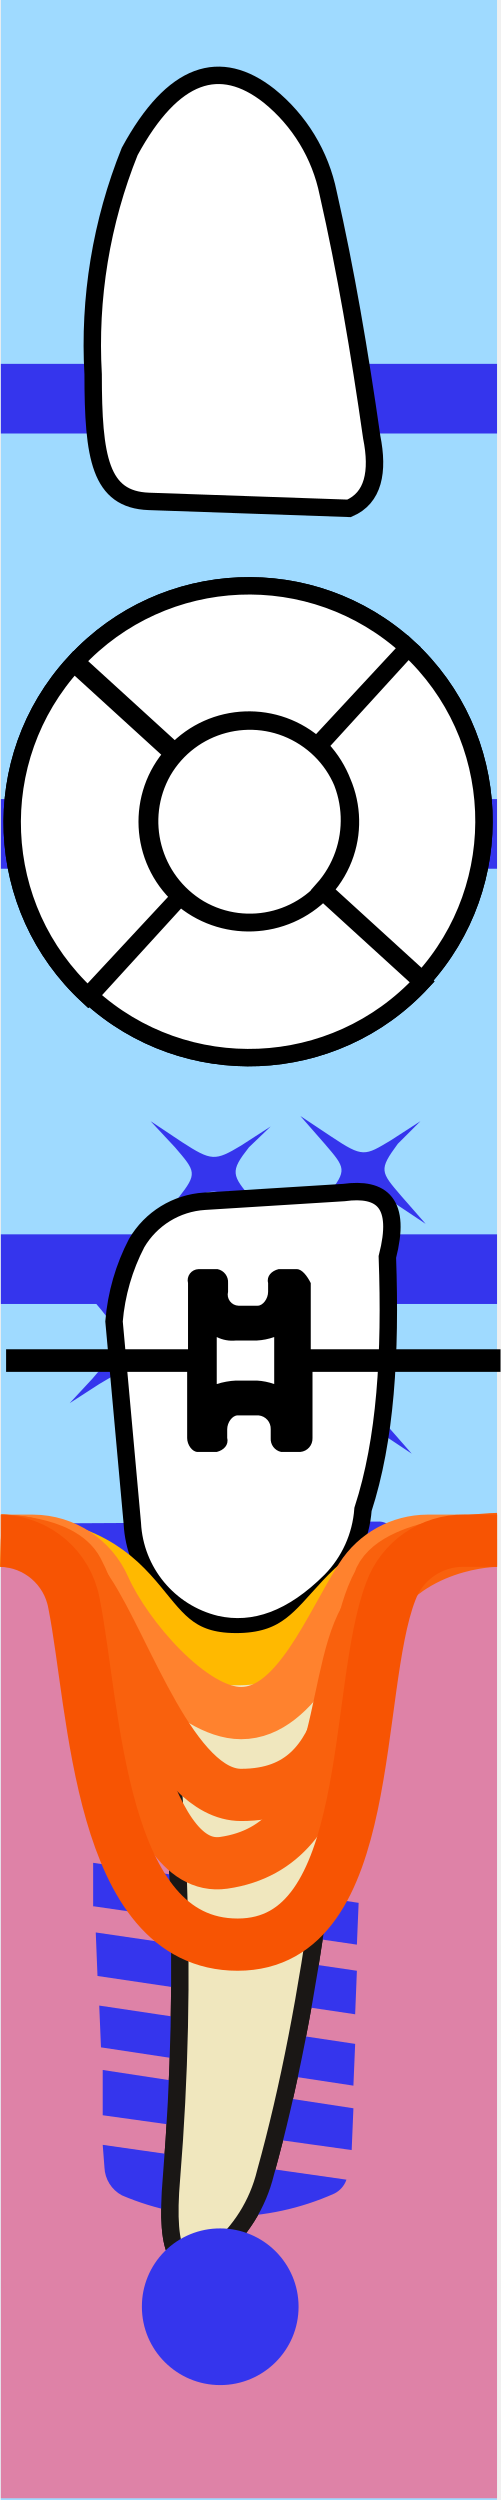
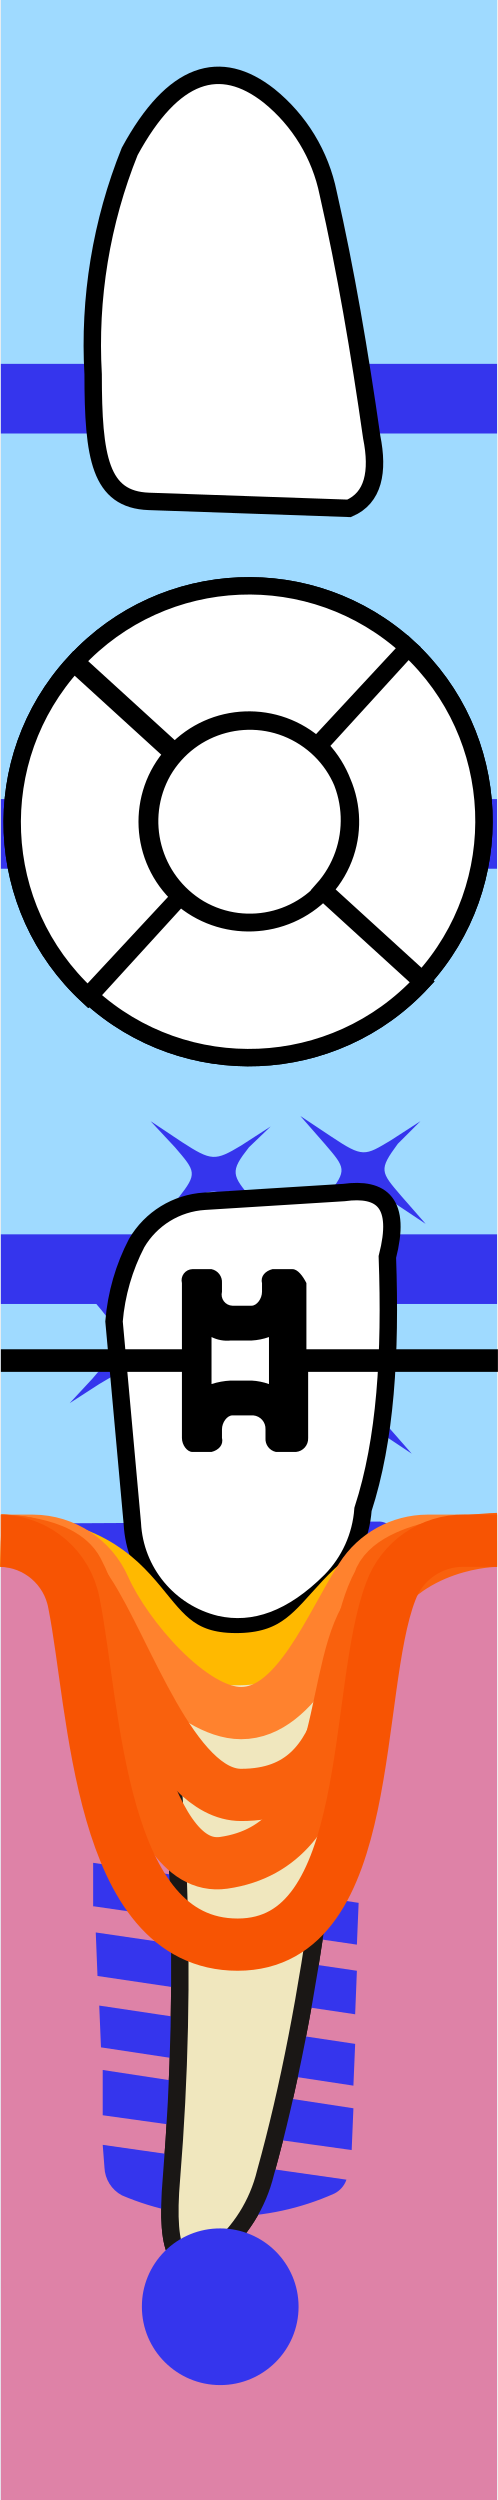
- <svg xmlns="http://www.w3.org/2000/svg" viewBox="0 0 28.75 143.6">
+ <svg xmlns="http://www.w3.org/2000/svg" viewBox="0 0 28.55 143.6">
  <g class="Слой_2" data-name="Слой 2">
    <g class="Слой_1-2" data-name="Слой 1">
      <g class="_82" data-name="82">
        <path class="background" d="M28.55,0V82.4h0v61.2H.05V0Z" style="fill:#9fdaff" />
-         <path class="bone" d="M28.55,88.4V120h0v23.5H.05V88.4Z" style="fill:#de82a7" />
+         <path class="bone" d="M28.55,88.5v31.6h0v23.5H.05V88.5Z" style="fill:#de82a7" />
        <path class="bridge" d="M28.55,74.9H.05v-4h28.5Zm0-54H.05v4h28.5Zm0,25H.05v4h28.5Z" style="fill:#3535ed" />
        <path class="root" d="M8.55,90.5a145.92,145.92,0,0,1,1.3,34.6c-.4,4.6.5,5.8,2.5,4.3a8.51,8.51,0,0,0,2.9-4.6c2.7-9.7,4.2-22,5-36" style="fill:#f0e7be;stroke:#1a1715;stroke-miterlimit:10" />
        <path class="rootCanal" d="M11.45,129.9c-.2-.2.1-1.7.4-3.4a97,97,0,0,0-.4-37.3,2.71,2.71,0,0,1,2.4-1.5c2,0,4.2,2.5,4.2,2.5-.1.3-3.5,36.2-6.2,39.5C11.55,129.8,11.45,129.8,11.45,129.9Zm2.3-42.2h0c1.8,0,3.7,1.9,4,2.4-.2,2.2-3.5,36.3-6.1,39.4-.1.1-.1.2-.2.2,0-.5.2-1.7.4-3.2a97,97,0,0,0-.4-37.3,2.81,2.81,0,0,1,2.3-1.5m0-.2a2.75,2.75,0,0,0-2.5,1.7c5,23.5-1.1,40.8.1,40.8.1,0,.3-.1.5-.4,2.8-3.3,6.2-39.6,6.2-39.6s-2.1-2.5-4.3-2.5Z" style="fill:none" />
        <path class="implant" d="M6,124.5a1.9,1.9,0,0,0,1,1.6,15.23,15.23,0,0,0,12.2-.1,1.39,1.39,0,0,0,.7-.8l-14-2Zm-.1-3,14.3,2,.1-2.4-14.4-2.2v2.6Zm-.1-3.9,14.5,2.2.1-2.4-14.7-2.2Zm-.2-4.1,14.8,2.2.1-2.5-15-2.2Zm-.2-4,15.1,2.2.1-2.4L5.35,107v2.5Zm-.1-4.1,15.3,2.3.1-2.5-15.6-2.3Zm-.2-5.1,15.7,2.3.1-2.5L5.05,97.8ZM5,97.4l15.9,2.3.1-2.6L5,97.2Zm-1.6-3a1.07,1.07,0,0,0,.2.6.91.91,0,0,0,.7.3h1.1l15-.1h1.1a.91.91,0,0,0,.7-.3,1.07,1.07,0,0,0,.2-.6V92.4H22l-18.1.1h-.4Zm-.6-4.7a1.49,1.49,0,0,0,.4.9.6.6,0,0,0,.4.1l18.1-.1a1.08,1.08,0,0,0,1-1V88.4a.94.94,0,0,0-1-1h0l-18.1.1a1.08,1.08,0,0,0-1,1h0Z" style="fill:#3535ed" />
-         <path class="rootMusk" d="M8.55,90.5a145.92,145.92,0,0,1,1.3,34.6c-.4,4.6.5,5.8,2.5,4.3a8.51,8.51,0,0,0,2.9-4.6c2.7-9.7,4.2-22,5-36" style="fill:#f0e7be;stroke:#1a1715;stroke-miterlimit:10" />
+         <path class="rootMask" d="M8.55,90.5a145.92,145.92,0,0,1,1.3,34.6c-.4,4.6.5,5.8,2.5,4.3a8.51,8.51,0,0,0,2.9-4.6c2.7-9.7,4.2-22,5-36" style="fill:#f0e7be;stroke:#1a1715;stroke-miterlimit:10" />
        <path class="coronaLingual" d="M7.45,8.7c2.5-4.6,5.2-5.4,8-3.2a9.66,9.66,0,0,1,3.4,5.6c1,4.4,1.8,9.1,2.5,14,.4,2,.1,3.5-1.3,4.1l-11.5-.4c-2.8-.1-3.2-2.5-3.2-7.3A29.76,29.76,0,0,1,7.45,8.7Z" style="fill:#fff;stroke:#1a1715;stroke-miterlimit:10;stroke-width:0.25px" />
-         <path class="coronaLingualIncisalDistal" d="M5.35,24.5c.2,2.9,1,4.3,3.1,4.4h.4V24.5Z" style="fill:#3535ed" />
+         <path class="coronaLingualIncisionDistal" d="M5.35,24.5c.2,2.9,1,4.3,3.1,4.4h.4V24.5Z" style="fill:#3535ed" />
        <path class="coronaLingualIncisalMiddle" d="M16.75,24.5H8.85v4.4l7.9.3Z" style="fill:#3535ed" />
        <path class="coronaLingualIncisionMesial" d="M21.35,25.2c0-.2-.1-.4-.1-.7h-4.5v4.7l3.3.1C21.45,28.7,21.75,27.2,21.35,25.2Z" style="fill:#3535ed" />
        <path class="coronaLingualMiddleDistal" d="M6.15,12.9a31.39,31.39,0,0,0-.9,8.7,25.32,25.32,0,0,0,.1,2.9H9V12.9Z" style="fill:#3535ed" />
        <path class="coronaLingualMiddleMiddle" d="M8.85,12.9h7.8V24.5H8.85Z" style="fill:#3535ed" />
        <path class="coronaLingualMiddleMesial" d="M19.15,12.9h-2.4V24.5h4.5C20.65,20.5,20,16.6,19.15,12.9Z" style="fill:#3535ed" />
        <path class="coronaLingualCervicalDistal" d="M7.45,8.7c-.5,1.4-.9,2.8-1.3,4.2H9V6.4A9.13,9.13,0,0,0,7.45,8.7Z" style="fill:#3535ed" />
        <path class="coronaLingualCervicalMiddle" d="M16.75,6.9a8.64,8.64,0,0,0-1.3-1.4c-2.2-1.8-4.4-1.6-6.5.9v6.5h7.8Z" style="fill:#3535ed" />
        <path class="coronaLingualCervicalMesial" d="M18.75,11.1a10,10,0,0,0-2-4.3v6.1h2.4C19.05,12.3,18.85,11.7,18.75,11.1Z" style="fill:#3535ed" />
        <path class="coronaLabial" d="M6.55,75.9a11.89,11.89,0,0,1,1.3-4.5,4.87,4.87,0,0,1,3.9-2.4l8-.5c2.2-.3,3.3.6,2.5,3.7.2,5.6-.1,10.5-1.4,14.5A6.53,6.53,0,0,1,19,90.8c-2.2,2.2-4.4,3-6.6,2.5a6.3,6.3,0,0,1-4.8-5.8Z" style="fill:#fff;stroke:#1a1715;stroke-miterlimit:10;stroke-width:0.25px" />
        <path class="coronaLabialIncisalDistal" d="M7.85,71.4a10.07,10.07,0,0,0-1.1,3.2h4.6V69A5,5,0,0,0,7.85,71.4Z" style="fill:#3535ed" />
        <path class="coronaLabialIncisalMiddle" d="M11.75,69h-.4v5.6h6.8v-6Z" style="fill:#3535ed" />
        <path class="coronaLabialIncisionMesial" d="M22.25,72.2c.8-3.1-.3-4-2.5-3.7l-1.6.1v6h4.1Z" style="fill:#3535ed" />
        <path class="coronaLabialMiddleDistal" d="M6.75,74.6c-.1.4-.1.9-.2,1.3l.9,10.6h3.9V74.6Z" style="fill:#3535ed" />
        <path class="coronaLabialMiddleMiddle" d="M11.35,74.6h6.8V86.5h-6.8Z" style="fill:#3535ed" />
        <path class="coronaLabialMiddleMesial" d="M22.35,74.6h-4.1V86.5H21A41.79,41.79,0,0,0,22.35,74.6Z" style="fill:#3535ed" />
        <path class="coronaLabialCervicalDistal" d="M7.45,86.5l.1,1a6.62,6.62,0,0,0,3.8,5.5V86.6H7.45v-.1Z" style="fill:#3535ed" />
        <path class="coronaLabialCervicalMiddle" d="M11.35,86.5v6.4c.3.1.6.2,1,.3a6.76,6.76,0,0,0,5.8-1.8v-5h-6.8Z" style="fill:#3535ed" />
        <path class="coronaLabialCervicalMesial" d="M18.15,86.5v5c.3-.2.5-.5.8-.7a6.53,6.53,0,0,0,1.9-4.1v-.1l-2.7-.1Z" style="fill:#3535ed" />
        <path class="veneer" d="M12.65,73.2,11,74.3c-2.5,1.5-2.9,1.5-5.5-.3l-1.8-1.2,1.4,1.6c2.1,2.4,2.1,2.6.2,4.8L4,80.6l1.7-1.1c2.5-1.5,2.9-1.5,5.5.3L13,81l-1.3-1.5c-2.1-2.4-2.1-2.6-.2-4.8Zm10.7,4.4-1.7,1.1c-1.5.9-1.7.9-3.4-.2l-1.8-1.2,1.4,1.6c1.2,1.4,1.3,1.5.2,2.9l-1.3,1.4,1.7-1.1c1.5-.9,1.7-.9,3.4.2l1.8,1.2-1.4-1.6c-1.2-1.4-1.3-1.5-.2-2.9Zm-6.5,4.7-1.7,1.1c-1.5.9-1.7.9-3.4-.2L10,82l1.4,1.6c1.2,1.4,1.3,1.5.2,2.9l-1.3,1.4L12,86.8c1.5-.9,1.7-.9,3.4.2l1.8,1.2-1.4-1.6c-1.2-1.4-1.3-1.5-.2-3Zm-1.3-17.6-1.7,1.1c-1.5.9-1.7.9-3.4-.2l-1.8-1.2,1.4,1.5c1.2,1.4,1.3,1.5.2,2.9L9,70.2l1.7-1.1c1.5-.9,1.7-.9,3.4.2l1.8,1.2-1.4-1.6c-1.2-1.4-1.3-1.6-.2-3Zm8.6-.3-1.7,1.1c-1.5.9-1.6,1-3.4-.2l-1.8-1.2,1.4,1.6c1.2,1.4,1.3,1.5.2,2.9L17.55,70l1.7-1.1c1.5-.9,1.6-1,3.4.2l1.8,1.2-1.4-1.6c-1.2-1.4-1.3-1.5-.2-3Z" style="fill:#3535ed" />
        <path class="coronaTop" d="M10.35,51.5l-5.2,5.7a13.56,13.56,0,0,0,19.1-.8h0l-5.7-5.2A5.92,5.92,0,0,1,10.35,51.5Zm8.2-.4,5.7,5.2a13.56,13.56,0,0,0-.8-19.1l-5.2,5.6a6,6,0,0,1,.3,8.3Zm-.3-8.2,5.2-5.7a13.56,13.56,0,0,0-19.1.8l5.7,5.2A5.83,5.83,0,0,1,18.25,42.9Zm-7.9,8.6a5.83,5.83,0,0,1-.4-8.2l-5.7-5.2a13.56,13.56,0,0,0,.8,19.1Zm-1-7.2a5.78,5.78,0,1,1,2.1,7.9A5.85,5.85,0,0,1,9.35,44.3Z" style="fill:#fff;stroke:#000;stroke-miterlimit:10" />
        <path class="coronaTopBuccal" d="M10.35,51.5l-5.2,5.7a13.56,13.56,0,0,0,19.1-.8h0l-5.7-5.2A5.92,5.92,0,0,1,10.35,51.5Z" style="fill:#3535ed" />
        <path class="coronaTopMedial" d="M18.55,51.1l5.7,5.2a13.56,13.56,0,0,0-.8-19.1l-5.2,5.6a6,6,0,0,1,.3,8.3Z" style="fill:#3535ed" />
        <path class="coronaTopLingual" d="M18.25,42.9l5.2-5.7a13.56,13.56,0,0,0-19.1.8l5.7,5.2A5.83,5.83,0,0,1,18.25,42.9Z" style="fill:#3535ed" />
        <path class="coronaTopDistal" d="M10.35,51.5a5.83,5.83,0,0,1-.4-8.2l-5.7-5.2a13.56,13.56,0,0,0,.8,19.1Z" style="fill:#3535ed" />
        <path class="coronaTopOclusial" d="M9.35,44.3a5.78,5.78,0,1,1,2.1,7.9A5.85,5.85,0,0,1,9.35,44.3Z" style="fill:#3535ed" />
        <path class="silant" d="M6.35,55.3a19,19,0,0,0,6.9,1.2c5.8,0,9.2-2.2,9.2-5.4,0-2.7-2.2-4.2-6.4-5.4-3.2-.9-4.7-1.6-4.7-3.1,0-1.3,1.5-2.5,4.1-2.5a13.11,13.11,0,0,1,5,1l1.1-2.4a15.66,15.66,0,0,0-6-1.1c-5.3,0-8.4,2.4-8.4,5.3,0,2.2,2.1,4,6.5,5.1,3.3.9,4.5,1.8,4.5,3.3s-1.5,2.7-4.8,2.7a16.09,16.09,0,0,1-5.9-1.3Z" style="fill:#3535ed" />
        <path class="crown" d="M10.35,51.5l-5.2,5.7a13.56,13.56,0,0,0,19.1-.8h0l-5.7-5.2A5.92,5.92,0,0,1,10.35,51.5Zm8.2-.4,5.7,5.2a13.56,13.56,0,0,0-.8-19.1l-5.2,5.6a6,6,0,0,1,.3,8.3Zm-.3-8.2,5.2-5.7a13.56,13.56,0,0,0-19.1.8l5.7,5.2A5.83,5.83,0,0,1,18.25,42.9Zm-7.9,8.6a5.83,5.83,0,0,1-.4-8.2l-5.7-5.2a13.56,13.56,0,0,0,.8,19.1Zm-1-7.2a5.78,5.78,0,1,1,2.1,7.9A5.85,5.85,0,0,1,9.35,44.3ZM7.45,8.7c2.5-4.6,5.2-5.4,8-3.2a9.66,9.66,0,0,1,3.4,5.6c1,4.4,1.8,9.1,2.5,14,.4,2,.1,3.5-1.3,4.1l-11.5-.4c-2.8-.1-3.2-2.5-3.2-7.3A29.76,29.76,0,0,1,7.45,8.7Zm-.9,67.2a11.89,11.89,0,0,1,1.3-4.5,4.87,4.87,0,0,1,3.9-2.4l8-.5c2.2-.3,3.3.6,2.5,3.7.2,5.6-.1,10.5-1.4,14.5A6.53,6.53,0,0,1,19,90.8c-2.2,2.2-4.4,3-6.6,2.5a6.3,6.3,0,0,1-4.8-5.8Z" style="fill:#fff;stroke:#000;stroke-miterlimit:10" />
-         <path class="braces" d="M12.45,76.8a2,2,0,0,0,1.1.2h1.2a3.55,3.55,0,0,0,1-.2h0v2.7a3.55,3.55,0,0,0-1-.2h-1.2a4.25,4.25,0,0,0-1.1.2V76.8h0m4.6-3.9H16c-.4.1-.7.4-.6.8v.5c0,.4-.3.8-.6.8h-1.1a.64.64,0,0,1-.6-.8v-.5a.76.76,0,0,0-.6-.8h-1.1a.64.64,0,0,0-.6.8v3.8H.35v1.3h10.4v3.8c0,.4.3.8.6.8h1.1c.4-.1.7-.4.6-.8v-.5c0-.4.3-.8.6-.8h1.2a.77.77,0,0,1,.7.8v.5a.76.76,0,0,0,.6.8h1.1a.77.77,0,0,0,.7-.8V78.8h10.8V77.5H17.85V73.7c-.2-.4-.5-.8-.8-.8Z" />
+         <path class="braces" d="M12.15,76.8a2,2,0,0,0,1.1.2h1.2a3.55,3.55,0,0,0,1-.2h0v2.7a3.55,3.55,0,0,0-1-.2h-1.2a4.25,4.25,0,0,0-1.1.2V76.8h0m4.6-3.9h-1.1c-.4.1-.7.4-.6.8v.5c0,.4-.3.8-.6.8h-1.1a.64.64,0,0,1-.6-.8v-.5a.76.76,0,0,0-.6-.8h-1.1a.64.64,0,0,0-.6.8v3.8H.05v1.3h10.4v3.8c0,.4.3.8.6.8h1.1c.4-.1.7-.4.6-.8v-.5c0-.4.3-.8.6-.8h1.2a.77.77,0,0,1,.7.8v.5a.76.76,0,0,0,.6.8H17a.77.77,0,0,0,.7-.8V78.8h10.9V77.5h-11V73.7c-.2-.4-.5-.8-.8-.8Z" />
        <path class="gum" d="M28.55,88.5c-10.5,0-8.4,6.6-14.7,6.8-6.7.2-4.1-6.5-13.8-6.8" style="fill:none;stroke:#ffb900;stroke-linejoin:round;stroke-width:3px" />
        <path class="paradontit1" d="M28.55,88.5h-4a4.53,4.53,0,0,0-3.8,2.1c-1.8,2.8-3.7,7.8-6.9,7.8C11,98.4,7.25,94,6,91.2a4.5,4.5,0,0,0-4.1-2.7H.05" style="fill:none;stroke:#ff822e;stroke-linejoin:round;stroke-width:3px" />
        <path class="paradontit2" d="M.05,88.5c2,0,3.4.6,5,2.9,2.2,3.3,4.9,11.7,8.8,11.7,7,0,5.8-8.4,7.9-12.2.7-2.3,6.6-2.5,6.8-2.5" style="fill:none;stroke:#f9610d;stroke-linejoin:round;stroke-width:3px" />
        <path class="paradontit3" d="M28.55,88.5s-5.3,0-7.6,4.5c-2.1,3.7-1.1,13-8.1,14-4.9.7-6-12.3-8.4-16.8-.9-1.7-4.4-1.7-4.4-1.7" style="fill:none;stroke:#f9610d;stroke-linejoin:round;stroke-width:3px" />
        <path class="paradontit4" d="M28.55,88.5h-1.9a4.42,4.42,0,0,0-4.2,2.9c-2.2,5.7-.8,20.3-8.8,20.3s-8.2-13.6-9.4-19.6a4.38,4.38,0,0,0-4.2-3.6" style="fill:none;stroke:#f75403;stroke-linejoin:round;stroke-width:3px" />
        <path class="periodontit" d="M12.65,128a4.5,4.5,0,1,1-4.5,4.5A4.48,4.48,0,0,1,12.65,128Z" style="fill:#3535ed" />
      </g>
    </g>
  </g>
</svg>
